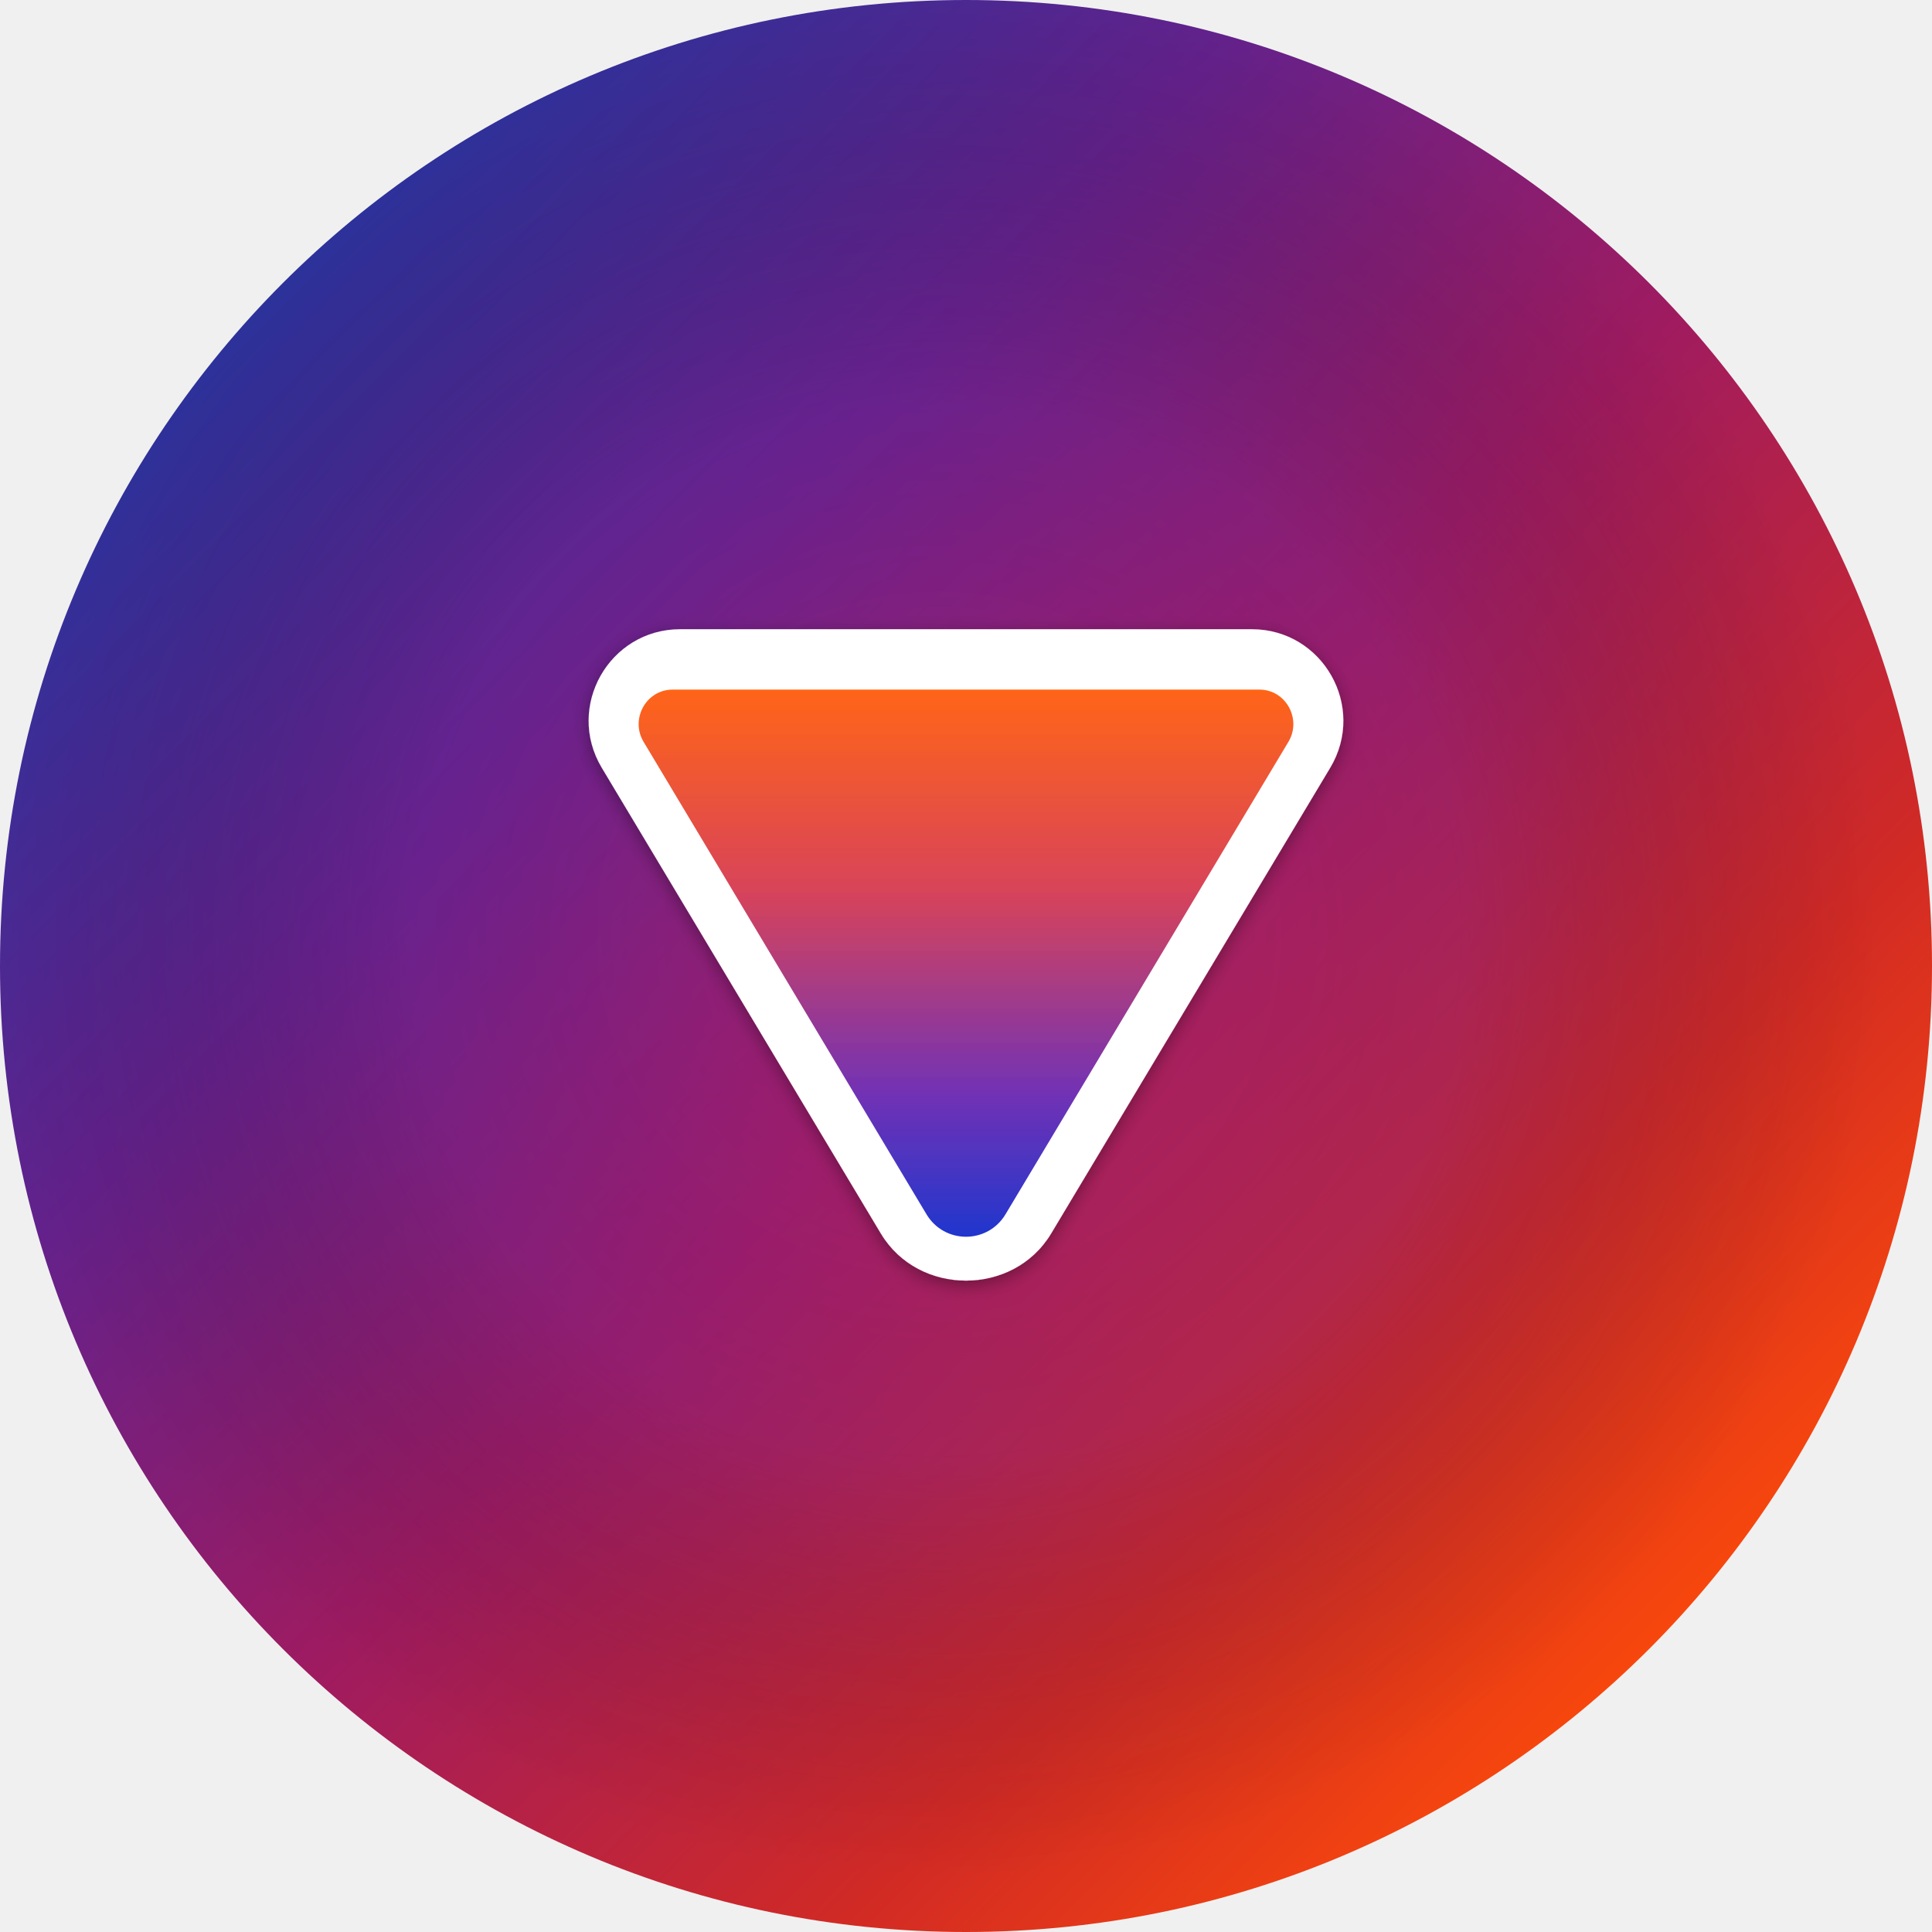
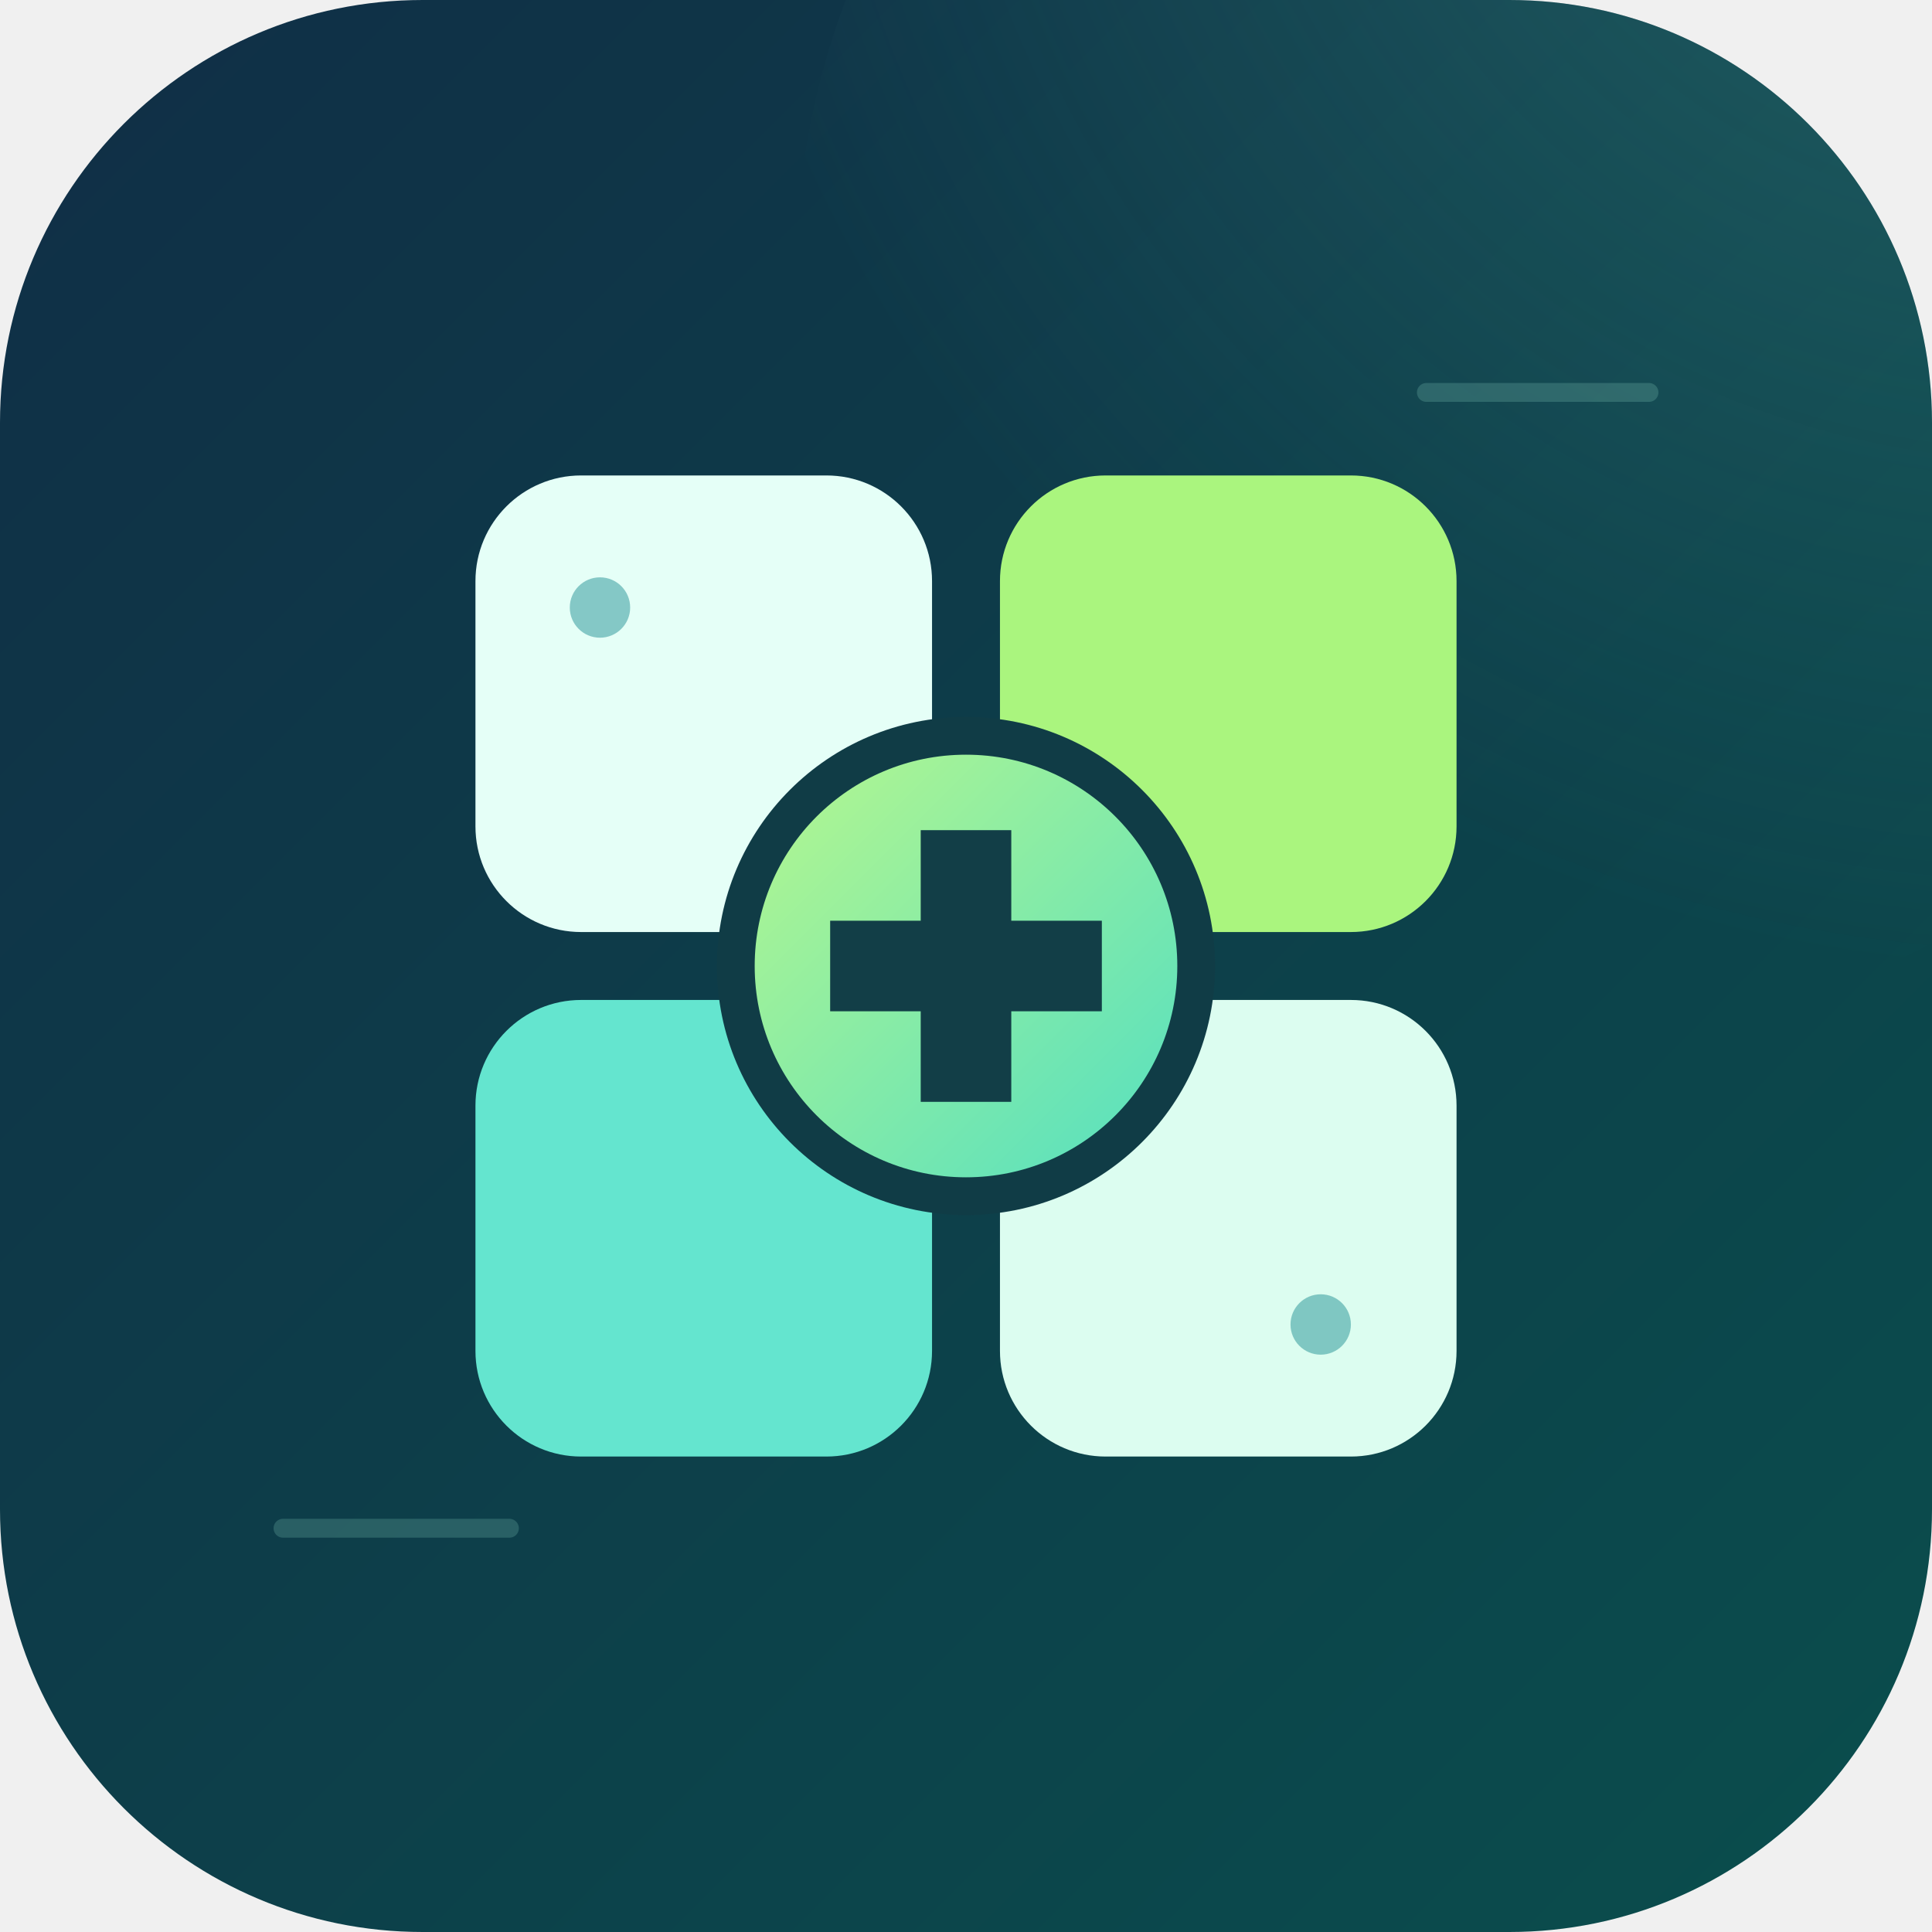
- <svg xmlns="http://www.w3.org/2000/svg" width="2048" height="2048" viewBox="0 0 2048 2048" role="img" aria-label="ReVanced circular icon">
+ <svg xmlns="http://www.w3.org/2000/svg" viewBox="0 0 512 512" role="img">
  <defs>
-     <linearGradient id="circleGradient" x1="230" y1="240" x2="1810" y2="1810" gradientUnits="userSpaceOnUse">
-       <stop offset="0" stop-color="#24359f" />
-       <stop offset="0.28" stop-color="#64218b" />
-       <stop offset="0.52" stop-color="#9f1b60" />
-       <stop offset="0.78" stop-color="#d12a25" />
-       <stop offset="1" stop-color="#ff4d08" />
+     <linearGradient id="upm-bg" x1="0" y1="0" x2="1" y2="1">
+       <stop offset="0%" stop-color="#102E46" />
+       <stop offset="100%" stop-color="#0A4E4D" />
    </linearGradient>
-     <radialGradient id="circleDepth" cx="0" cy="0" r="1" gradientUnits="userSpaceOnUse" gradientTransform="translate(995 990) rotate(135) scale(1000)">
-       <stop offset="0" stop-color="#ba1b6b" stop-opacity="0.36" />
-       <stop offset="0.56" stop-color="#742395" stop-opacity="0.26" />
-       <stop offset="1" stop-color="#000000" stop-opacity="0" />
+     <linearGradient id="upm-mark" x1="0" y1="0" x2="1" y2="1">
+       <stop offset="0%" stop-color="#B6F78E" />
+       <stop offset="100%" stop-color="#54DFC1" />
+     </linearGradient>
+     <radialGradient id="upm-glow" cx="82%" cy="6%" r="90%">
+       <stop offset="0%" stop-color="#53B6A5" stop-opacity=".31" />
+       <stop offset="100%" stop-color="#53B6A5" stop-opacity="0" />
    </radialGradient>
-     <linearGradient id="triangleGradient" x1="1024" y1="731" x2="1024" y2="1328" gradientUnits="userSpaceOnUse">
-       <stop offset="0" stop-color="#ff6518" />
-       <stop offset="0.35" stop-color="#d94458" />
-       <stop offset="0.72" stop-color="#7132b5" />
-       <stop offset="1" stop-color="#1737d0" />
-     </linearGradient>
-     <filter id="iconShadow" x="-18%" y="-18%" width="136%" height="136%">
-       <feDropShadow dx="0" dy="5" stdDeviation="9" flood-color="#000000" flood-opacity="0.35" />
-     </filter>
+     <clipPath id="upm-badge-clip">
+       <rect x="0" y="0" width="512" height="512" rx="112" />
+     </clipPath>
  </defs>
-   <circle cx="1024" cy="1024" r="1024" fill="url(#circleGradient)" />
-   <circle cx="1024" cy="1024" r="1024" fill="url(#circleDepth)" />
-   <g filter="url(#iconShadow)">
-     <path fill="#ffffff" d="M721 667C646 667 599 749 638 814L934 1308C974 1374 1074 1374 1114 1308L1410 814C1449 749 1402 667 1327 667H721Z" />
-     <path fill="url(#triangleGradient)" d="M713 731C685 731 668 762 682 786L982 1287C1001 1319 1047 1319 1066 1287L1366 786C1380 762 1363 731 1335 731H713Z" />
+   <g clip-path="url(#upm-badge-clip)">
+     <rect x="0" y="0" width="512" height="512" rx="112" fill="url(#upm-bg)" />
+     <circle cx="414" cy="72" r="203" fill="url(#upm-glow)" />
+     <path d="M75 405 H135 M378 104 H437" stroke="#9BE7D3" stroke-width="5" opacity=".2" stroke-linecap="round" />
+   </g>
+   <g id="upm-symbol">
+     <rect x="126" y="126" width="121" height="121" rx="28" fill="#E5FFF7" />
+     <rect x="265" y="126" width="121" height="121" rx="28" fill="#AAF57E" />
+     <rect x="126" y="265" width="121" height="121" rx="28" fill="#64E5CF" />
+     <rect x="265" y="265" width="121" height="121" rx="28" fill="#DCFDF0" />
+     <circle cx="256" cy="256" r="66" fill="#103C46" />
+     <circle cx="256" cy="256" r="56" fill="url(#upm-mark)" />
+     <path d="M244 220 H268 V244 H292 V268 H268 V292 H244 V268 H220 V244 H244 Z" fill="#123E47" />
+     <circle cx="159" cy="161" r="8" fill="#178A8E" opacity=".47" />
+     <circle cx="350" cy="351" r="8" fill="#178A8E" opacity=".47" />
  </g>
</svg>
